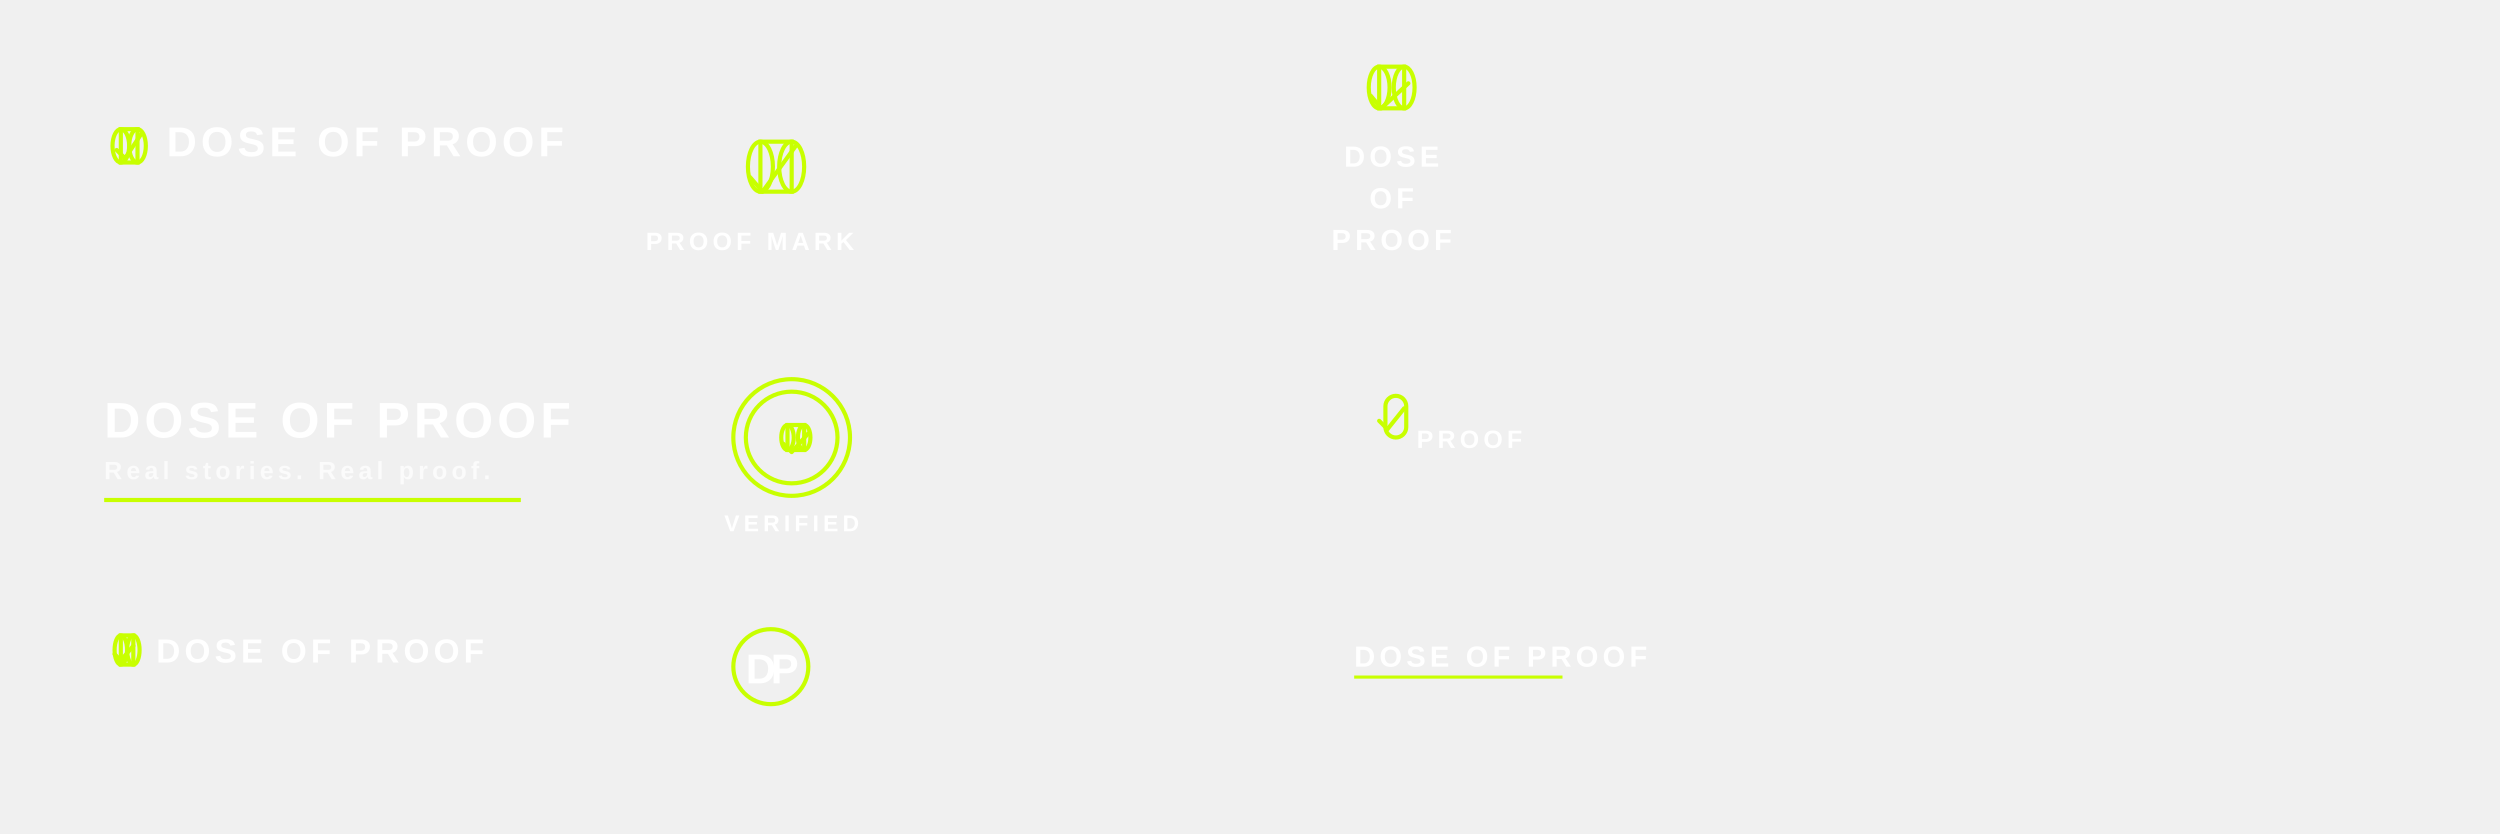
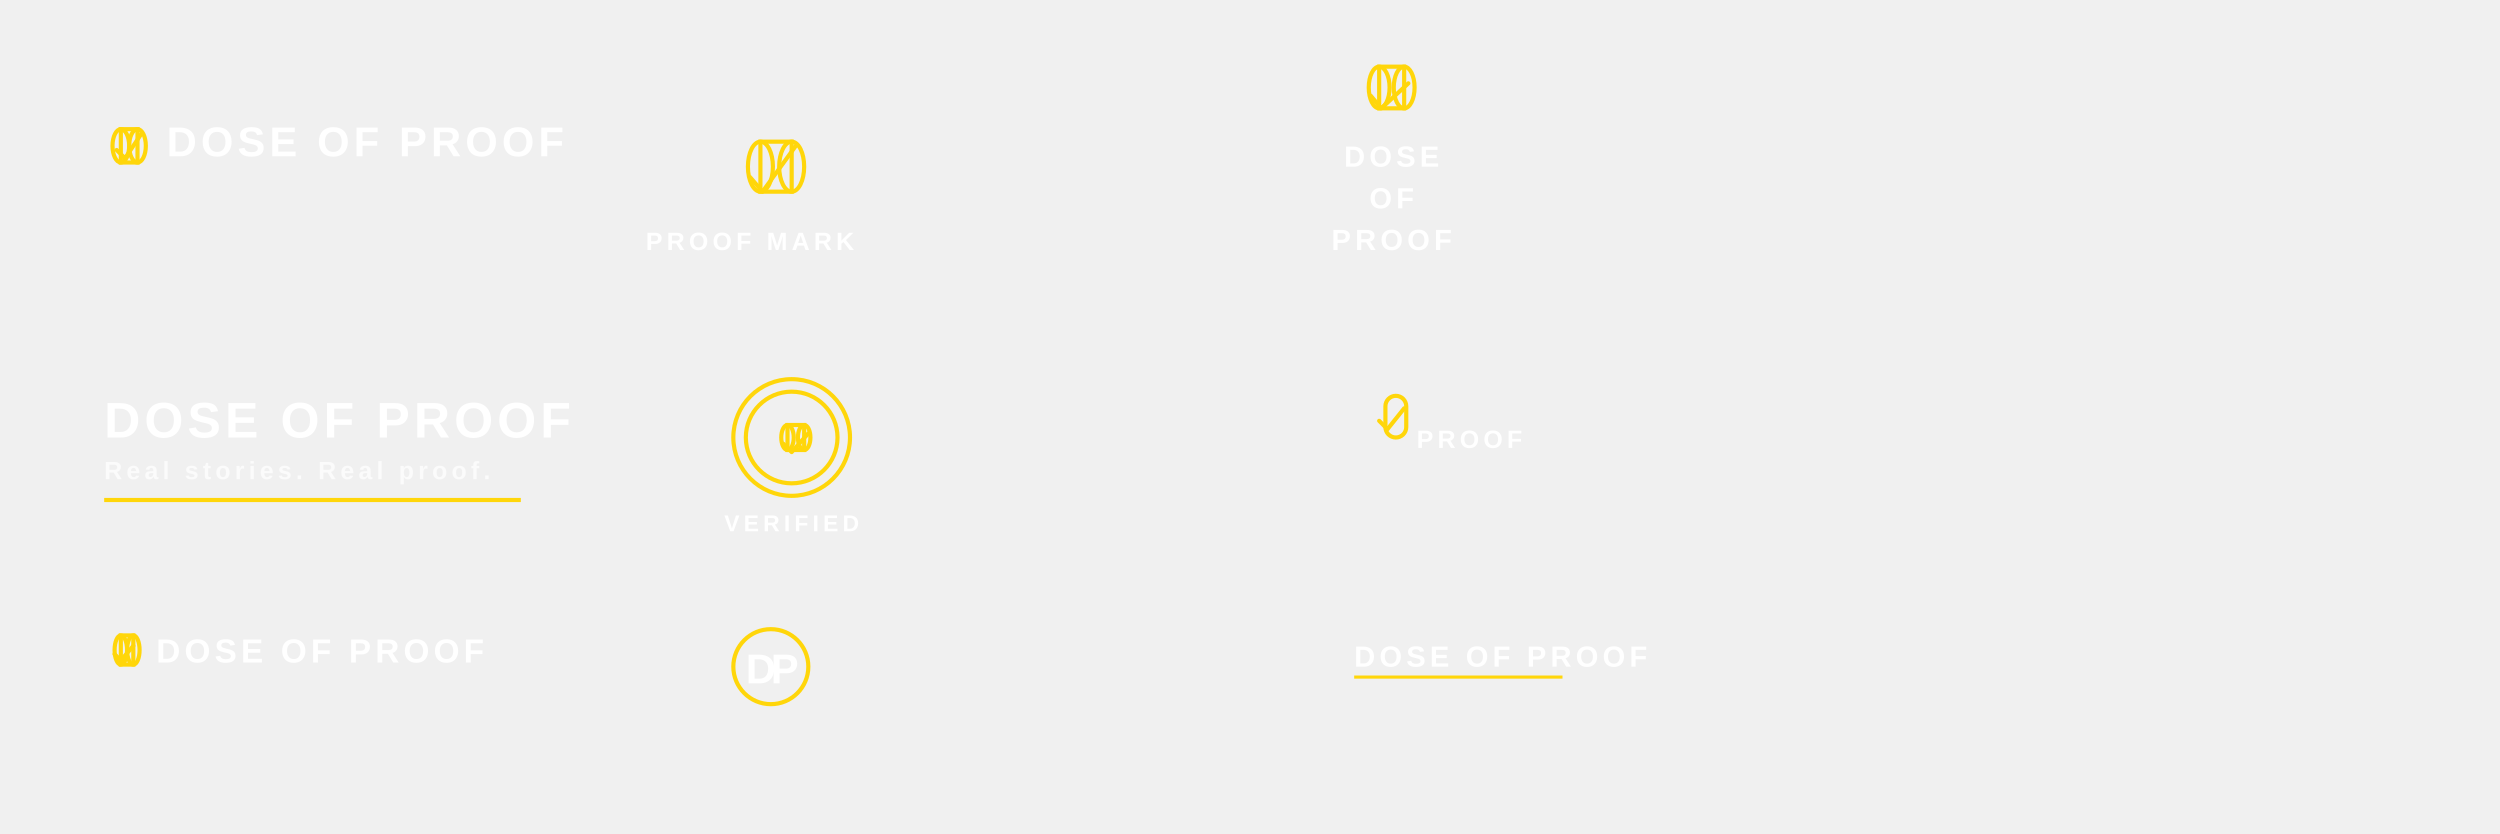
<svg xmlns="http://www.w3.org/2000/svg" viewBox="0 0 1200 400">
  <defs>
    <style>
      .logo-text { fill: #FFFFFF; font-family: Arial, sans-serif; font-weight: bold; letter-spacing: 2; }
-       .logo-accent { fill: #C8FF00; }
-       .logo-icon { stroke: #C8FF00; stroke-width: 2; fill: none; }
+       .logo-accent { fill: #FFD60A; }
+       .logo-icon { stroke: #FFD60A; stroke-width: 2; fill: none; }
    </style>
  </defs>
  <g id="wordmark-horizontal" transform="translate(50, 50)">
    <g transform="translate(0, 0)">
      <ellipse cx="8" cy="20" rx="4" ry="8" class="logo-icon" />
      <ellipse cx="16" cy="20" rx="4" ry="8" class="logo-icon" />
      <rect x="8" y="12" width="8" height="16" class="logo-icon" />
      <path d="M 6 22 L 10 26 L 18 14" class="logo-icon" stroke-linecap="round" stroke-linejoin="round" />
    </g>
    <text x="30" y="25" class="logo-text" font-size="20">DOSE OF PROOF</text>
  </g>
  <g id="icon-only" transform="translate(350, 50)">
    <g transform="translate(0, 0)">
      <ellipse cx="15" cy="30" rx="6" ry="12" class="logo-icon" />
      <ellipse cx="30" cy="30" rx="6" ry="12" class="logo-icon" />
      <rect x="15" y="18" width="15" height="24" class="logo-icon" />
      <path d="M 10 35 L 16 42 L 32 20" class="logo-icon" stroke-linecap="round" stroke-linejoin="round" stroke-width="3" />
    </g>
    <text x="10" y="70" class="logo-text" font-size="12" text-anchor="middle">PROOF MARK</text>
  </g>
  <g id="stacked-logo" transform="translate(650, 30)">
    <g transform="translate(0, 0)">
      <ellipse cx="12" cy="12" rx="5" ry="10" class="logo-icon" />
      <ellipse cx="24" cy="12" rx="5" ry="10" class="logo-icon" />
      <rect x="12" y="2" width="12" height="20" class="logo-icon" />
      <path d="M 8 16 L 13 22 L 26 10" class="logo-icon" stroke-linecap="round" stroke-linejoin="round" stroke-width="2.5" />
    </g>
    <text x="18" y="50" class="logo-text" font-size="14" text-anchor="middle">DOSE</text>
    <text x="18" y="70" class="logo-text" font-size="14" text-anchor="middle">OF</text>
    <text x="18" y="90" class="logo-text" font-size="14" text-anchor="middle">PROOF</text>
  </g>
  <g id="wordmark-with-tagline" transform="translate(50, 180)">
    <text x="0" y="30" class="logo-text" font-size="24">DOSE OF PROOF</text>
    <text x="0" y="50" class="logo-text" font-size="12" opacity="0.7" letter-spacing="1">Real stories. Real proof.</text>
-     <line x1="0" y1="60" x2="200" y2="60" stroke="#C8FF00" stroke-width="2" />
+     <line x1="0" y1="60" x2="200" y2="60" stroke="#FFD60A" stroke-width="2" />
  </g>
  <g id="icon-badge" transform="translate(350, 180)">
    <circle cx="30" cy="30" r="28" class="logo-icon" />
    <circle cx="30" cy="30" r="22" class="logo-icon" stroke-width="1" />
    <g transform="translate(22, 20)">
      <ellipse cx="6" cy="10" rx="3" ry="6" class="logo-icon" stroke-width="1.5" />
      <ellipse cx="14" cy="10" rx="3" ry="6" class="logo-icon" stroke-width="1.5" />
      <rect x="6" y="4" width="8" height="12" class="logo-icon" stroke-width="1.5" />
      <path d="M 4 13 L 8 17 L 16 8" class="logo-icon" stroke-linecap="round" stroke-linejoin="round" stroke-width="2" />
    </g>
    <text x="30" y="75" class="logo-text" font-size="11" text-anchor="middle">VERIFIED</text>
  </g>
  <g id="minimal-mark" transform="translate(650, 180)">
    <rect x="15" y="10" width="10" height="20" rx="5" class="logo-icon" stroke-width="2" />
    <path d="M 12 22 L 16 26 L 24 16" class="logo-icon" stroke-linecap="round" stroke-linejoin="round" stroke-width="2.5" />
    <text x="30" y="35" class="logo-text" font-size="12">PROOF</text>
  </g>
  <g id="horizontal-lockup" transform="translate(50, 300)">
    <g transform="translate(0, 0)">
      <ellipse cx="8" cy="12" rx="3" ry="7" class="logo-icon" />
      <ellipse cx="14" cy="12" rx="3" ry="7" class="logo-icon" />
      <rect x="8" y="5" width="6" height="14" class="logo-icon" />
      <path d="M 5 14 L 8 17 L 14 10" class="logo-icon" stroke-linecap="round" stroke-linejoin="round" stroke-width="1.5" />
    </g>
    <text x="25" y="18" class="logo-text" font-size="16">DOSE OF PROOF</text>
  </g>
  <g id="monogram" transform="translate(350, 300)">
    <circle cx="20" cy="20" r="18" class="logo-icon" />
    <text x="8" y="28" class="logo-text" font-size="20">D</text>
    <text x="20" y="28" class="logo-text" font-size="20">P</text>
  </g>
  <g id="wordmark-compact" transform="translate(650, 300)">
    <text x="0" y="20" class="logo-text" font-size="14">DOSE OF PROOF</text>
-     <line x1="0" y1="25" x2="100" y2="25" stroke="#C8FF00" stroke-width="1.5" />
+     <line x1="0" y1="25" x2="100" y2="25" stroke="#FFD60A" stroke-width="1.5" />
  </g>
</svg>
